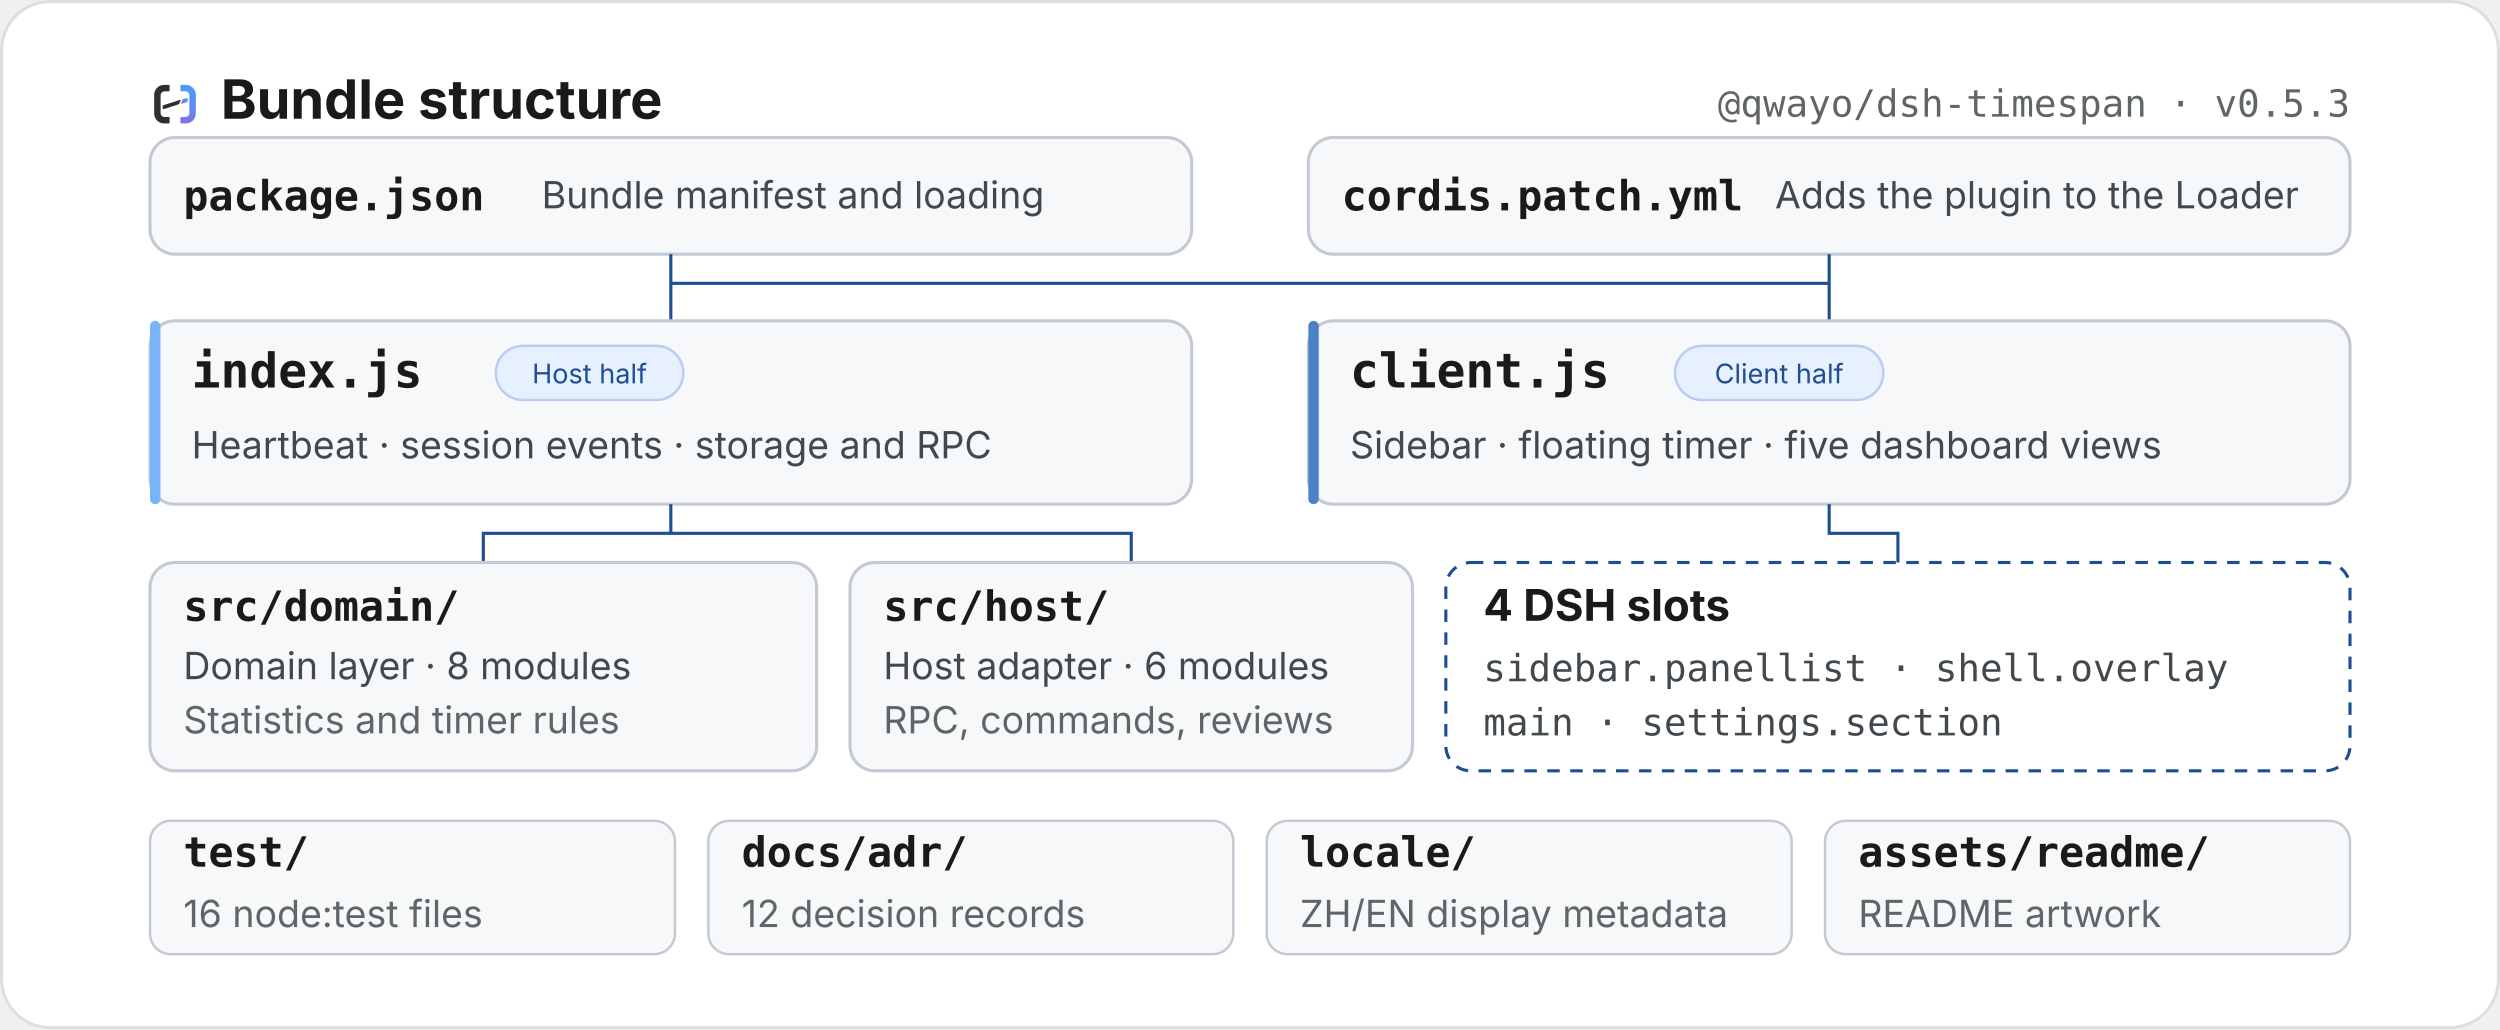
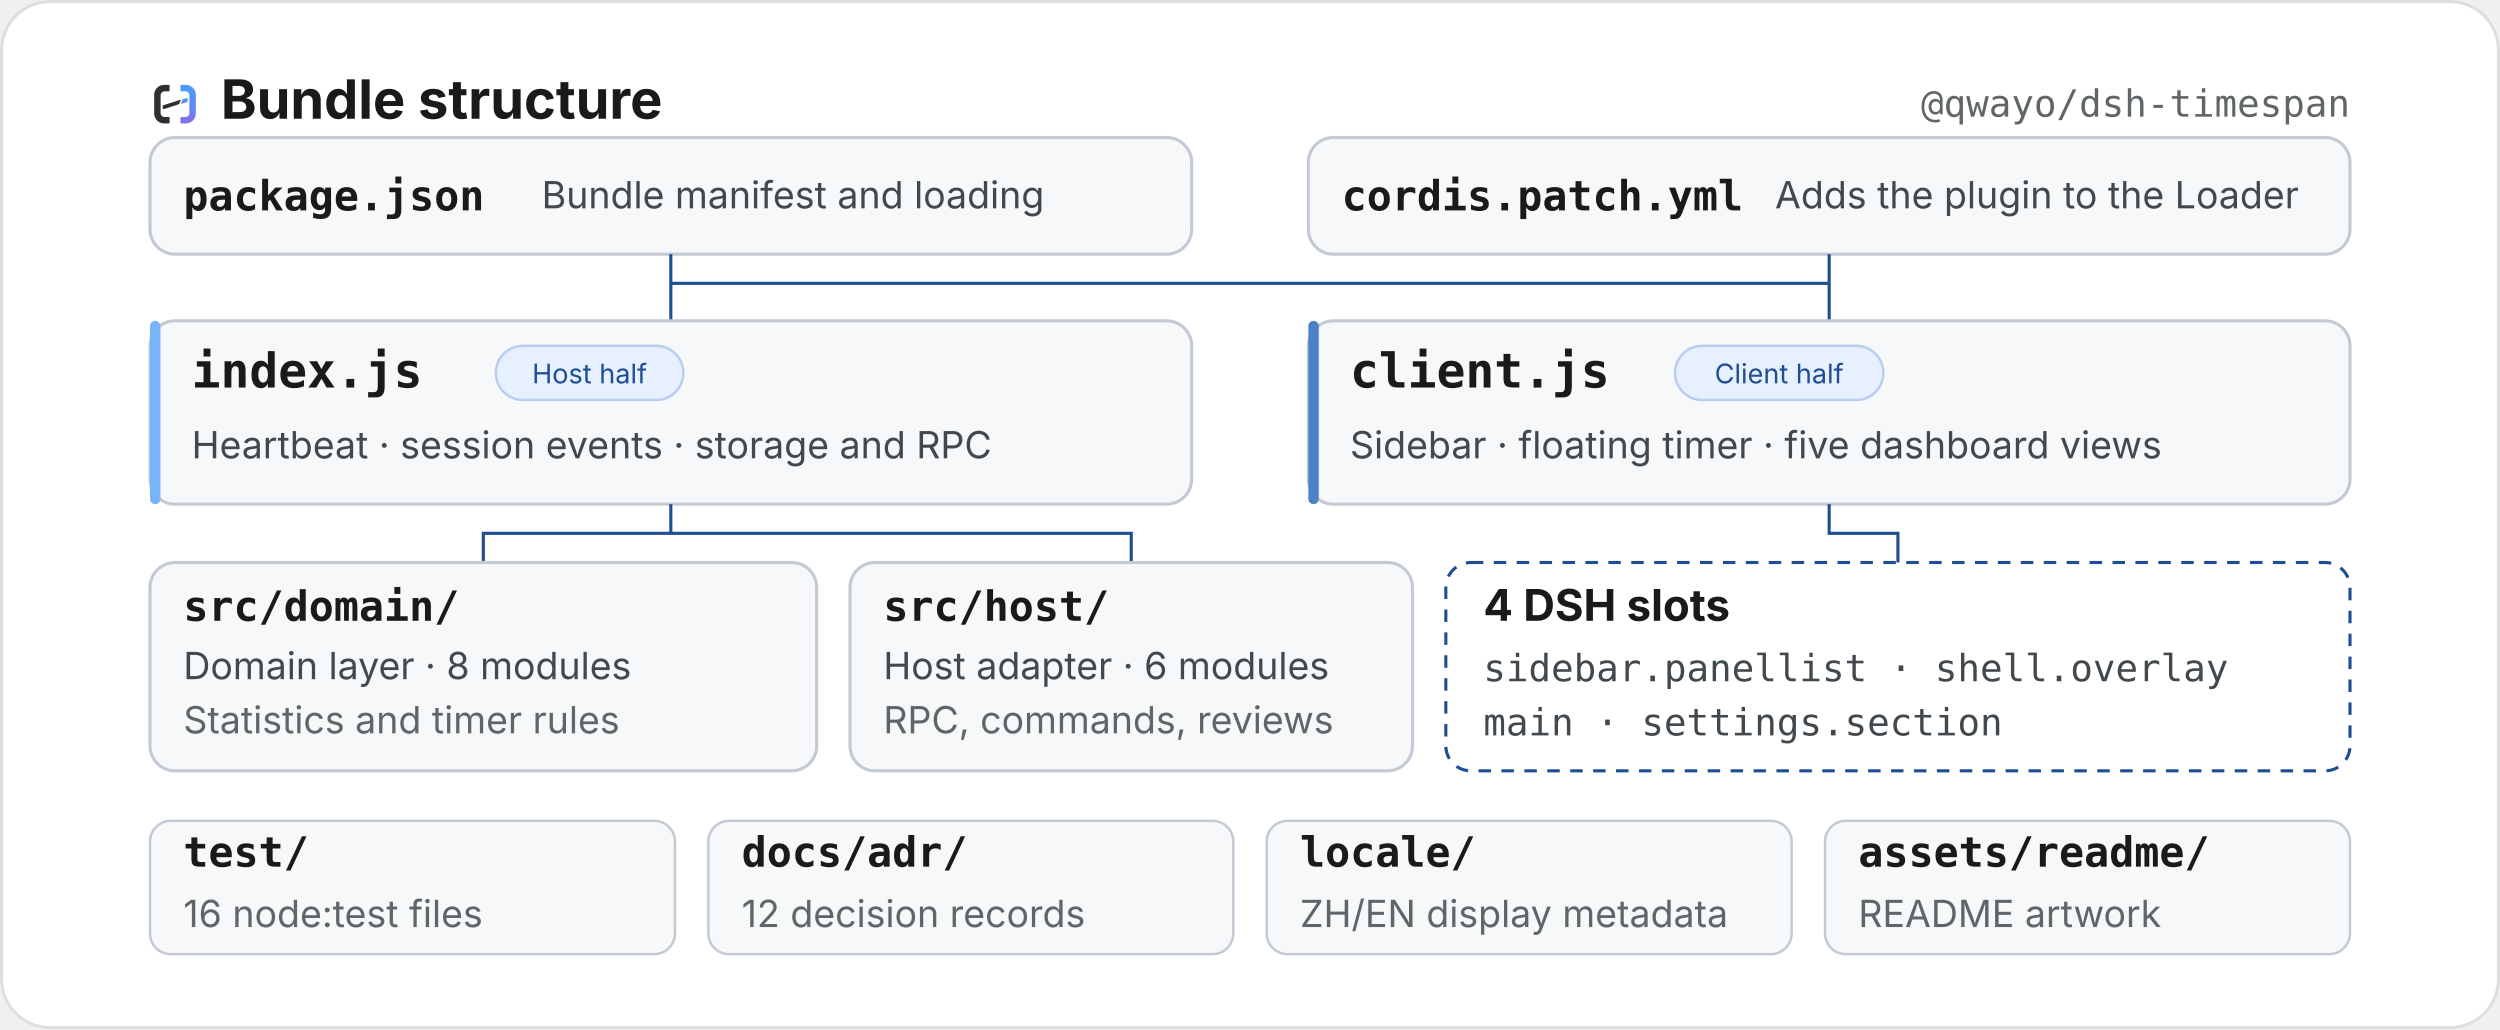
<svg xmlns="http://www.w3.org/2000/svg" xml:lang="en" width="1200" height="494" viewBox="0 0 1200 494" role="img" aria-labelledby="struct-title struct-desc">
  <defs>
    <linearGradient id="timespan-accent" x2="0" y2="1">
      <stop stop-color="#4A9EFF" />
      <stop offset=".58" stop-color="#5D8BF4" />
      <stop offset="1" stop-color="#8A6CE8" />
    </linearGradient>
    <g id="timespan-mark" fill="#30302b">
      <path d="M9 2.75H6.75A4.75 4.75 0 0 0 2 7.5v9a4.75 4.75 0 0 0 4.75 4.75H9q.4 0 .4-.4v-2.3q0-.4-.4-.4H6.95a1.85 1.85 0 0 1-1.85-1.85V7.7a1.85 1.85 0 0 1 1.85-1.85H9q.4 0 .4-.4v-2.3q0-.4-.4-.4Z" />
      <path d="M9 2.75H6.75A4.75 4.75 0 0 0 2 7.5v9a4.75 4.75 0 0 0 4.75 4.75H9q.4 0 .4-.4v-2.3q0-.4-.4-.4H6.95a1.85 1.85 0 0 1-1.85-1.85V7.7a1.85 1.85 0 0 1 1.85-1.85H9q.4 0 .4-.4v-2.3q0-.4-.4-.4Z" transform="translate(24) scale(-1 1)" fill="url(#timespan-accent)" />
      <path d="M6.1 13.05q0-.45.45-.59l7.98-2.57q.33-.11.19.21l-.63 1.58q-.13.33-.46.44l-6.88 2.21q-.65.21-.65-.44Z" />
      <path d="M15.49 9.94q.1-.26.37-.35l1.54-.49q.7-.22.7.52v.81q0 .45-.44.59l-2.54.81q-.29.09-.17-.2Z" fill="url(#timespan-accent)" />
    </g>
  </defs>
  <rect width="1200" height="494" rx="24" fill="#ffffff" />
  <rect x="0.75" y="0.75" width="1198.5" height="492.5" rx="23.25" fill="none" stroke="#dedfdd" stroke-width="1.5" />
  <g font-family="-apple-system, BlinkMacSystemFont, 'Segoe UI', 'PingFang SC', 'Microsoft YaHei', sans-serif">
    <g transform="translate(72 40)">
      <use href="#timespan-mark" transform="translate(0 -2)" />
      <text x="34" y="17" font-size="26" font-weight="700" fill="#181a1c">Bundle structure</text>
-       <text x="1056" y="16" text-anchor="end" font-size="18" fill="#606568" font-family="ui-monospace, 'Cascadia Mono', Consolas, 'SFMono-Regular', Menlo, monospace">@qwayo/dsh-timespan · v0.5.3</text>
+       <text x="1056" y="16" text-anchor="end" font-size="18" fill="#606568" font-family="ui-monospace, 'Cascadia Mono', Consolas, 'SFMono-Regular', Menlo, monospace">@qwayo/dsh-timespan</text>
    </g>
    <g id="root-row">
      <rect x="72" y="66" width="500" height="56" rx="12" fill="#f7f8f9" stroke="#c3cad4" stroke-width="1.5" />
      <text x="88" y="101" font-size="20" font-weight="700" fill="#181a1c" font-family="ui-monospace, 'Cascadia Mono', Consolas, 'SFMono-Regular', Menlo, monospace">package.json</text>
      <text x="260" y="100" font-size="18" fill="#42494e">Bundle manifest and loading</text>
      <rect x="628" y="66" width="500" height="56" rx="12" fill="#f7f8f9" stroke="#c3cad4" stroke-width="1.5" />
      <text x="644" y="101" font-size="20" font-weight="700" fill="#181a1c" font-family="ui-monospace, 'Cascadia Mono', Consolas, 'SFMono-Regular', Menlo, monospace">cordis.patch.yml</text>
      <text x="852" y="100" font-size="18" fill="#42494e">Adds the plugin to the Loader</text>
    </g>
    <path d="M322 122 V136 M878 122 V136 M322 136 H878 M322 136 V154 M878 136 V154" fill="none" stroke="#1f4e94" stroke-width="1.5" />
    <g id="entry-row">
      <rect x="72" y="154" width="500" height="88" rx="12" fill="#f7f8f9" stroke="#c3cad4" stroke-width="1.5" />
      <rect x="72" y="154" width="5" height="88" rx="2.5" fill="#79B3F9" />
      <text x="92" y="186" font-size="23" font-weight="700" fill="#181a1c" font-family="ui-monospace, 'Cascadia Mono', Consolas, 'SFMono-Regular', Menlo, monospace">index.js</text>
      <rect x="238" y="166" width="90" height="26" rx="13" fill="#e7f0fe" stroke="#b9cdf0" stroke-width="1.2" />
      <text x="283" y="184" text-anchor="middle" font-size="13" fill="#1f4e94">Host half</text>
      <text x="92" y="220" font-size="18" fill="#42494e">Heartbeat · session events · storage and RPC</text>
      <rect x="628" y="154" width="500" height="88" rx="12" fill="#f7f8f9" stroke="#c3cad4" stroke-width="1.5" />
      <rect x="628" y="154" width="5" height="88" rx="2.5" fill="#4c81c6" />
      <text x="648" y="186" font-size="23" font-weight="700" fill="#181a1c" font-family="ui-monospace, 'Cascadia Mono', Consolas, 'SFMono-Regular', Menlo, monospace">client.js</text>
      <rect x="804" y="166" width="100" height="26" rx="13" fill="#e7f0fe" stroke="#b9cdf0" stroke-width="1.2" />
      <text x="854" y="184" text-anchor="middle" font-size="13" fill="#1f4e94">Client half</text>
      <text x="648" y="220" font-size="18" fill="#42494e">Sidebar · floating timer · five dashboard views</text>
    </g>
    <path d="M322 242 V256 M232 270 V256 H543 V270 M878 242 V256 H911 V270" fill="none" stroke="#1f4e94" stroke-width="1.5" />
    <g id="module-row">
      <rect x="72" y="270" width="320" height="100" rx="12" fill="#f7f8f9" stroke="#c3cad4" stroke-width="1.5" />
      <text x="88" y="298" font-size="20" font-weight="700" fill="#181a1c" font-family="ui-monospace, 'Cascadia Mono', Consolas, 'SFMono-Regular', Menlo, monospace">src/domain/</text>
      <text x="88" y="326" font-size="18" fill="#42494e">Domain layer · 8 modules</text>
      <text x="88" y="352" font-size="18" fill="#606568">Statistics and timer rules</text>
      <rect x="408" y="270" width="270" height="100" rx="12" fill="#f7f8f9" stroke="#c3cad4" stroke-width="1.5" />
      <text x="424" y="298" font-size="20" font-weight="700" fill="#181a1c" font-family="ui-monospace, 'Cascadia Mono', Consolas, 'SFMono-Regular', Menlo, monospace">src/host/</text>
      <text x="424" y="326" font-size="18" fill="#42494e">Host adapter · 6 modules</text>
      <text x="424" y="352" font-size="18" fill="#606568">RPC, commands, reviews</text>
      <rect x="694" y="270" width="434" height="100" rx="12" fill="none" stroke="#1f4e94" stroke-width="1.5" stroke-dasharray="6 5" />
      <text x="712" y="298" font-size="21" font-weight="700" fill="#181a1c">4 DSH slots</text>
      <text x="712" y="327" font-size="18" fill="#42494e" font-family="ui-monospace, 'Cascadia Mono', Consolas, 'SFMono-Regular', Menlo, monospace">sidebar.panellist · shell.overlay</text>
      <text x="712" y="353" font-size="18" fill="#42494e" font-family="ui-monospace, 'Cascadia Mono', Consolas, 'SFMono-Regular', Menlo, monospace">main · settings.section</text>
    </g>
    <g id="support-row">
      <rect x="72" y="394" width="252" height="64" rx="10" fill="#f7f8f9" stroke="#c3cad4" stroke-width="1.2" />
      <text x="88" y="416" font-size="20" font-weight="700" fill="#181a1c" font-family="ui-monospace, 'Cascadia Mono', Consolas, 'SFMono-Regular', Menlo, monospace">test/</text>
      <text x="88" y="445" font-size="18" fill="#606568">16 node:test files</text>
      <rect x="340" y="394" width="252" height="64" rx="10" fill="#f7f8f9" stroke="#c3cad4" stroke-width="1.2" />
      <text x="356" y="416" font-size="20" font-weight="700" fill="#181a1c" font-family="ui-monospace, 'Cascadia Mono', Consolas, 'SFMono-Regular', Menlo, monospace">docs/adr/</text>
      <text x="356" y="445" font-size="18" fill="#606568">12 decision records</text>
      <rect x="608" y="394" width="252" height="64" rx="10" fill="#f7f8f9" stroke="#c3cad4" stroke-width="1.2" />
      <text x="624" y="416" font-size="20" font-weight="700" fill="#181a1c" font-family="ui-monospace, 'Cascadia Mono', Consolas, 'SFMono-Regular', Menlo, monospace">locale/</text>
      <text x="624" y="445" font-size="18" fill="#606568">ZH/EN display metadata</text>
      <rect x="876" y="394" width="252" height="64" rx="10" fill="#f7f8f9" stroke="#c3cad4" stroke-width="1.2" />
      <text x="892" y="416" font-size="20" font-weight="700" fill="#181a1c" font-family="ui-monospace, 'Cascadia Mono', Consolas, 'SFMono-Regular', Menlo, monospace">assets/readme/</text>
      <text x="892" y="445" font-size="18" fill="#606568">README artwork</text>
    </g>
  </g>
</svg>
